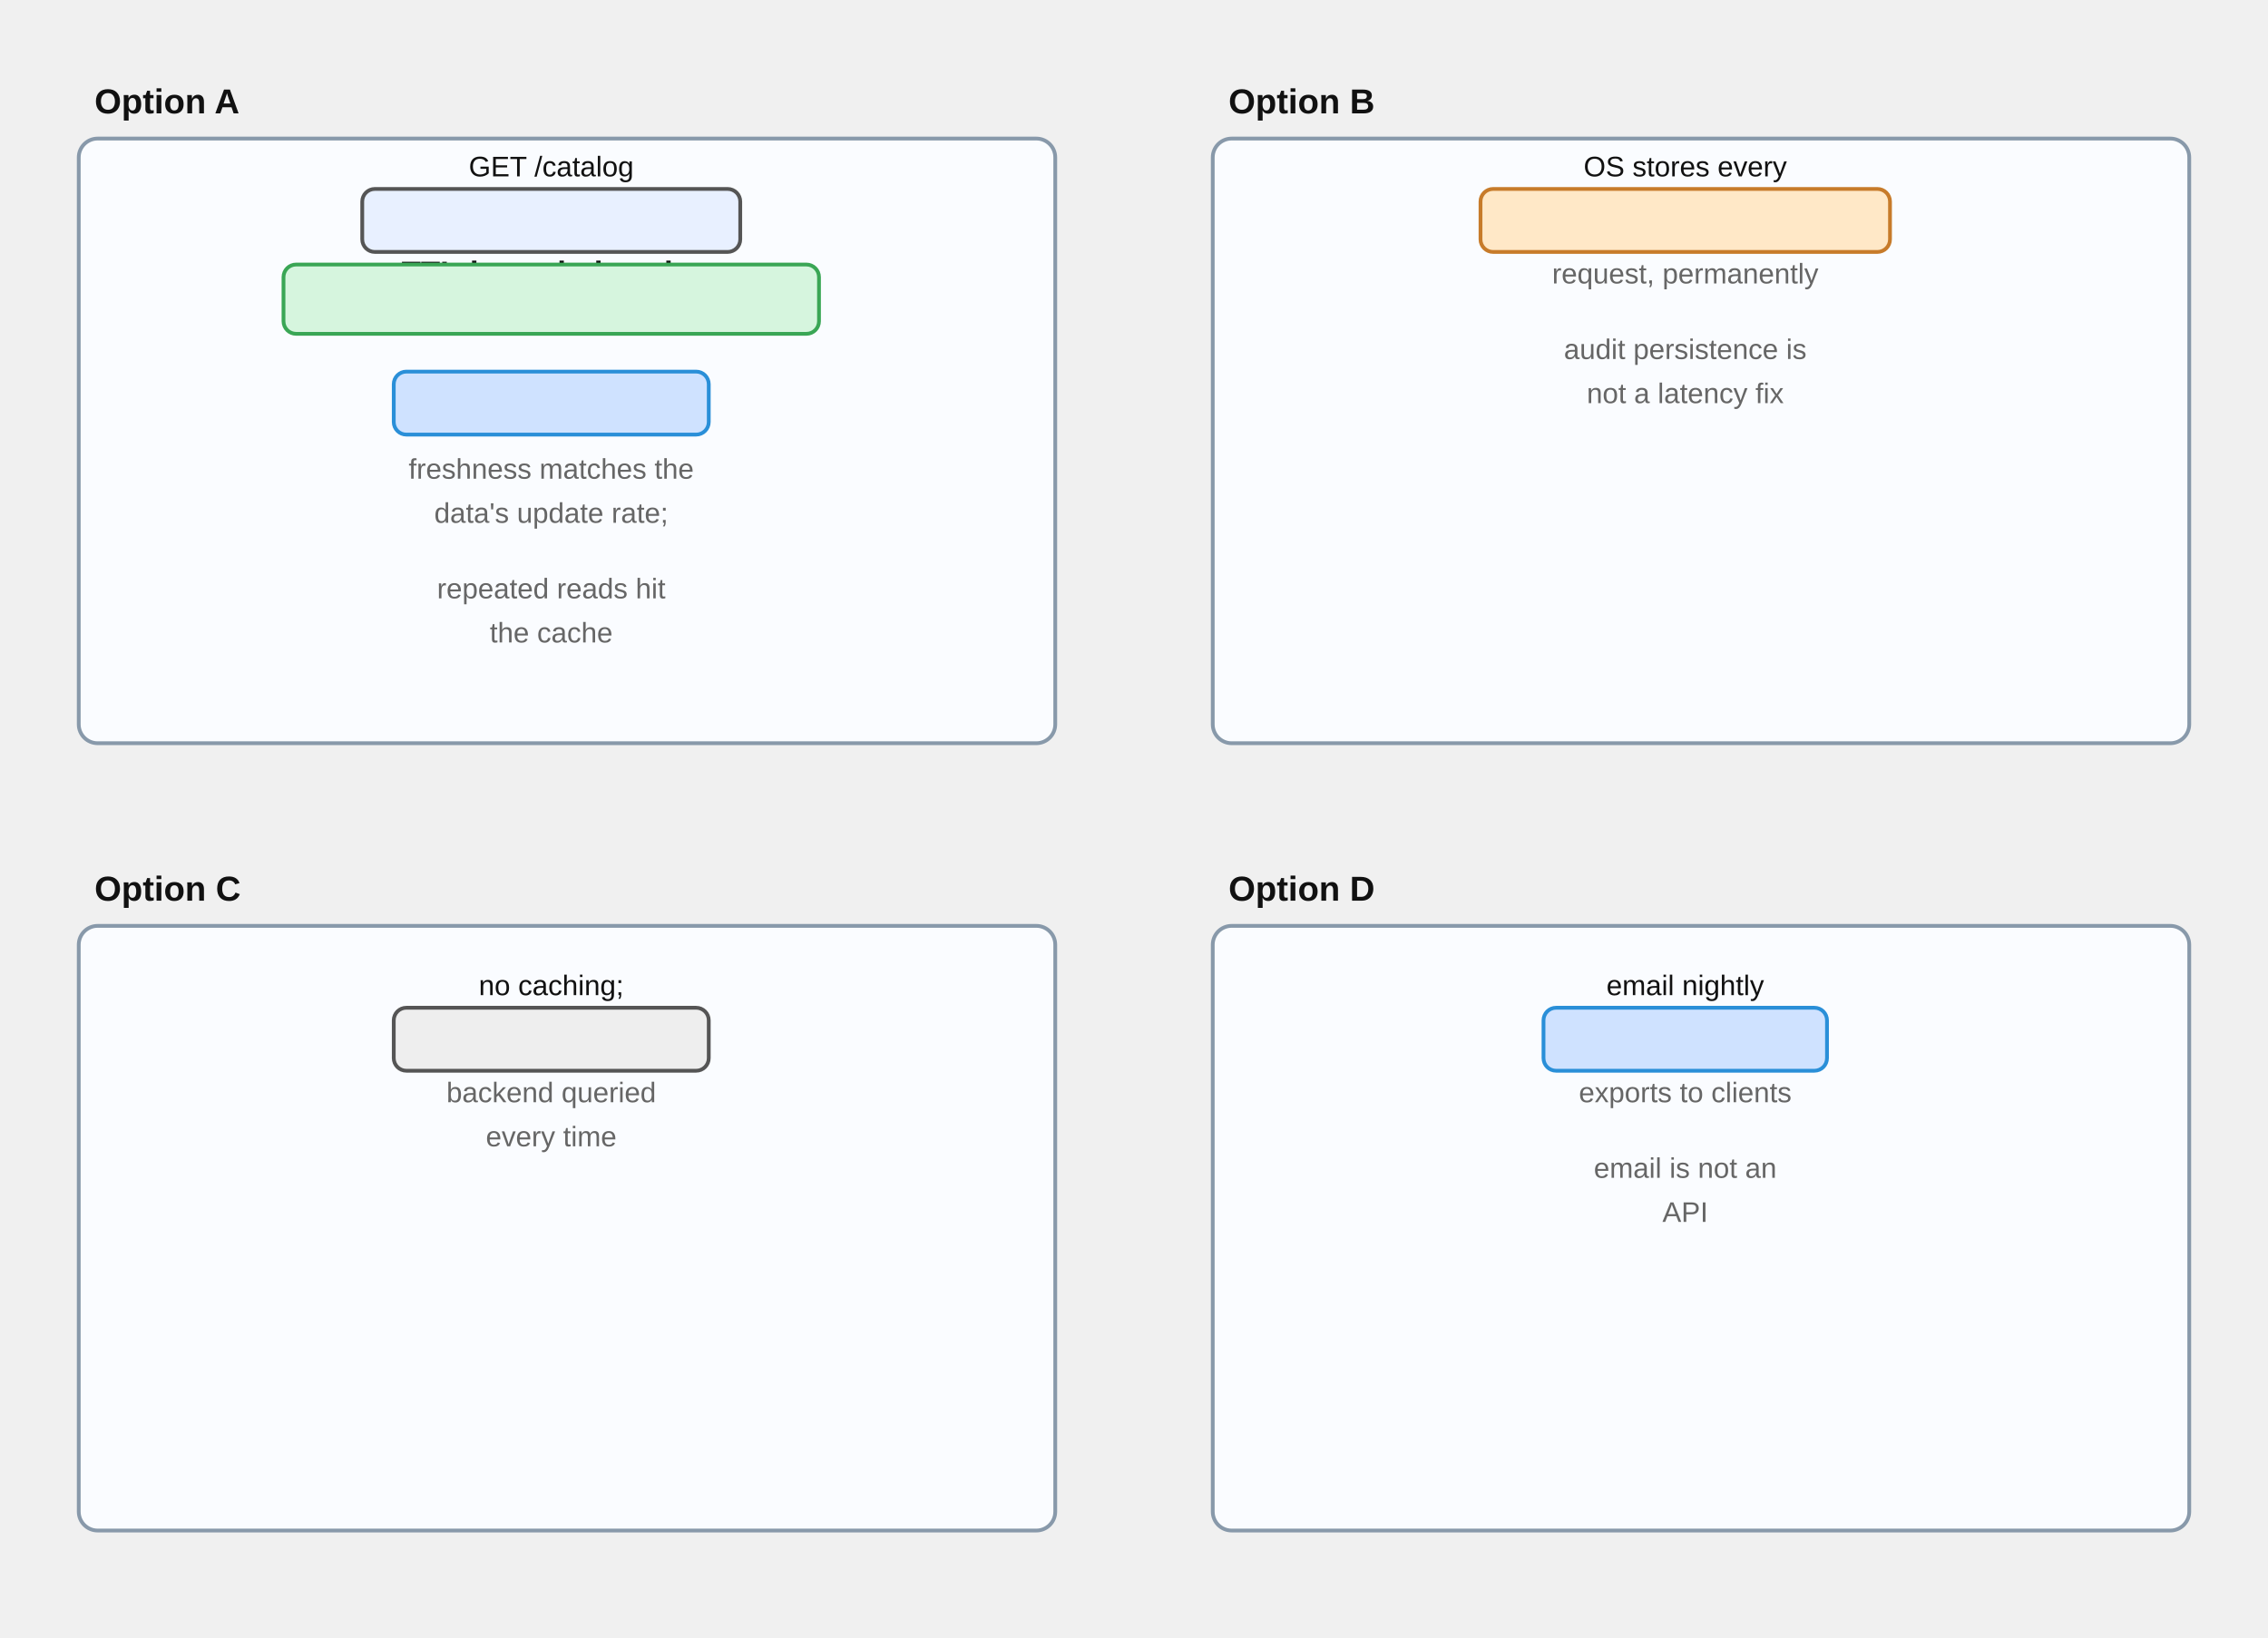
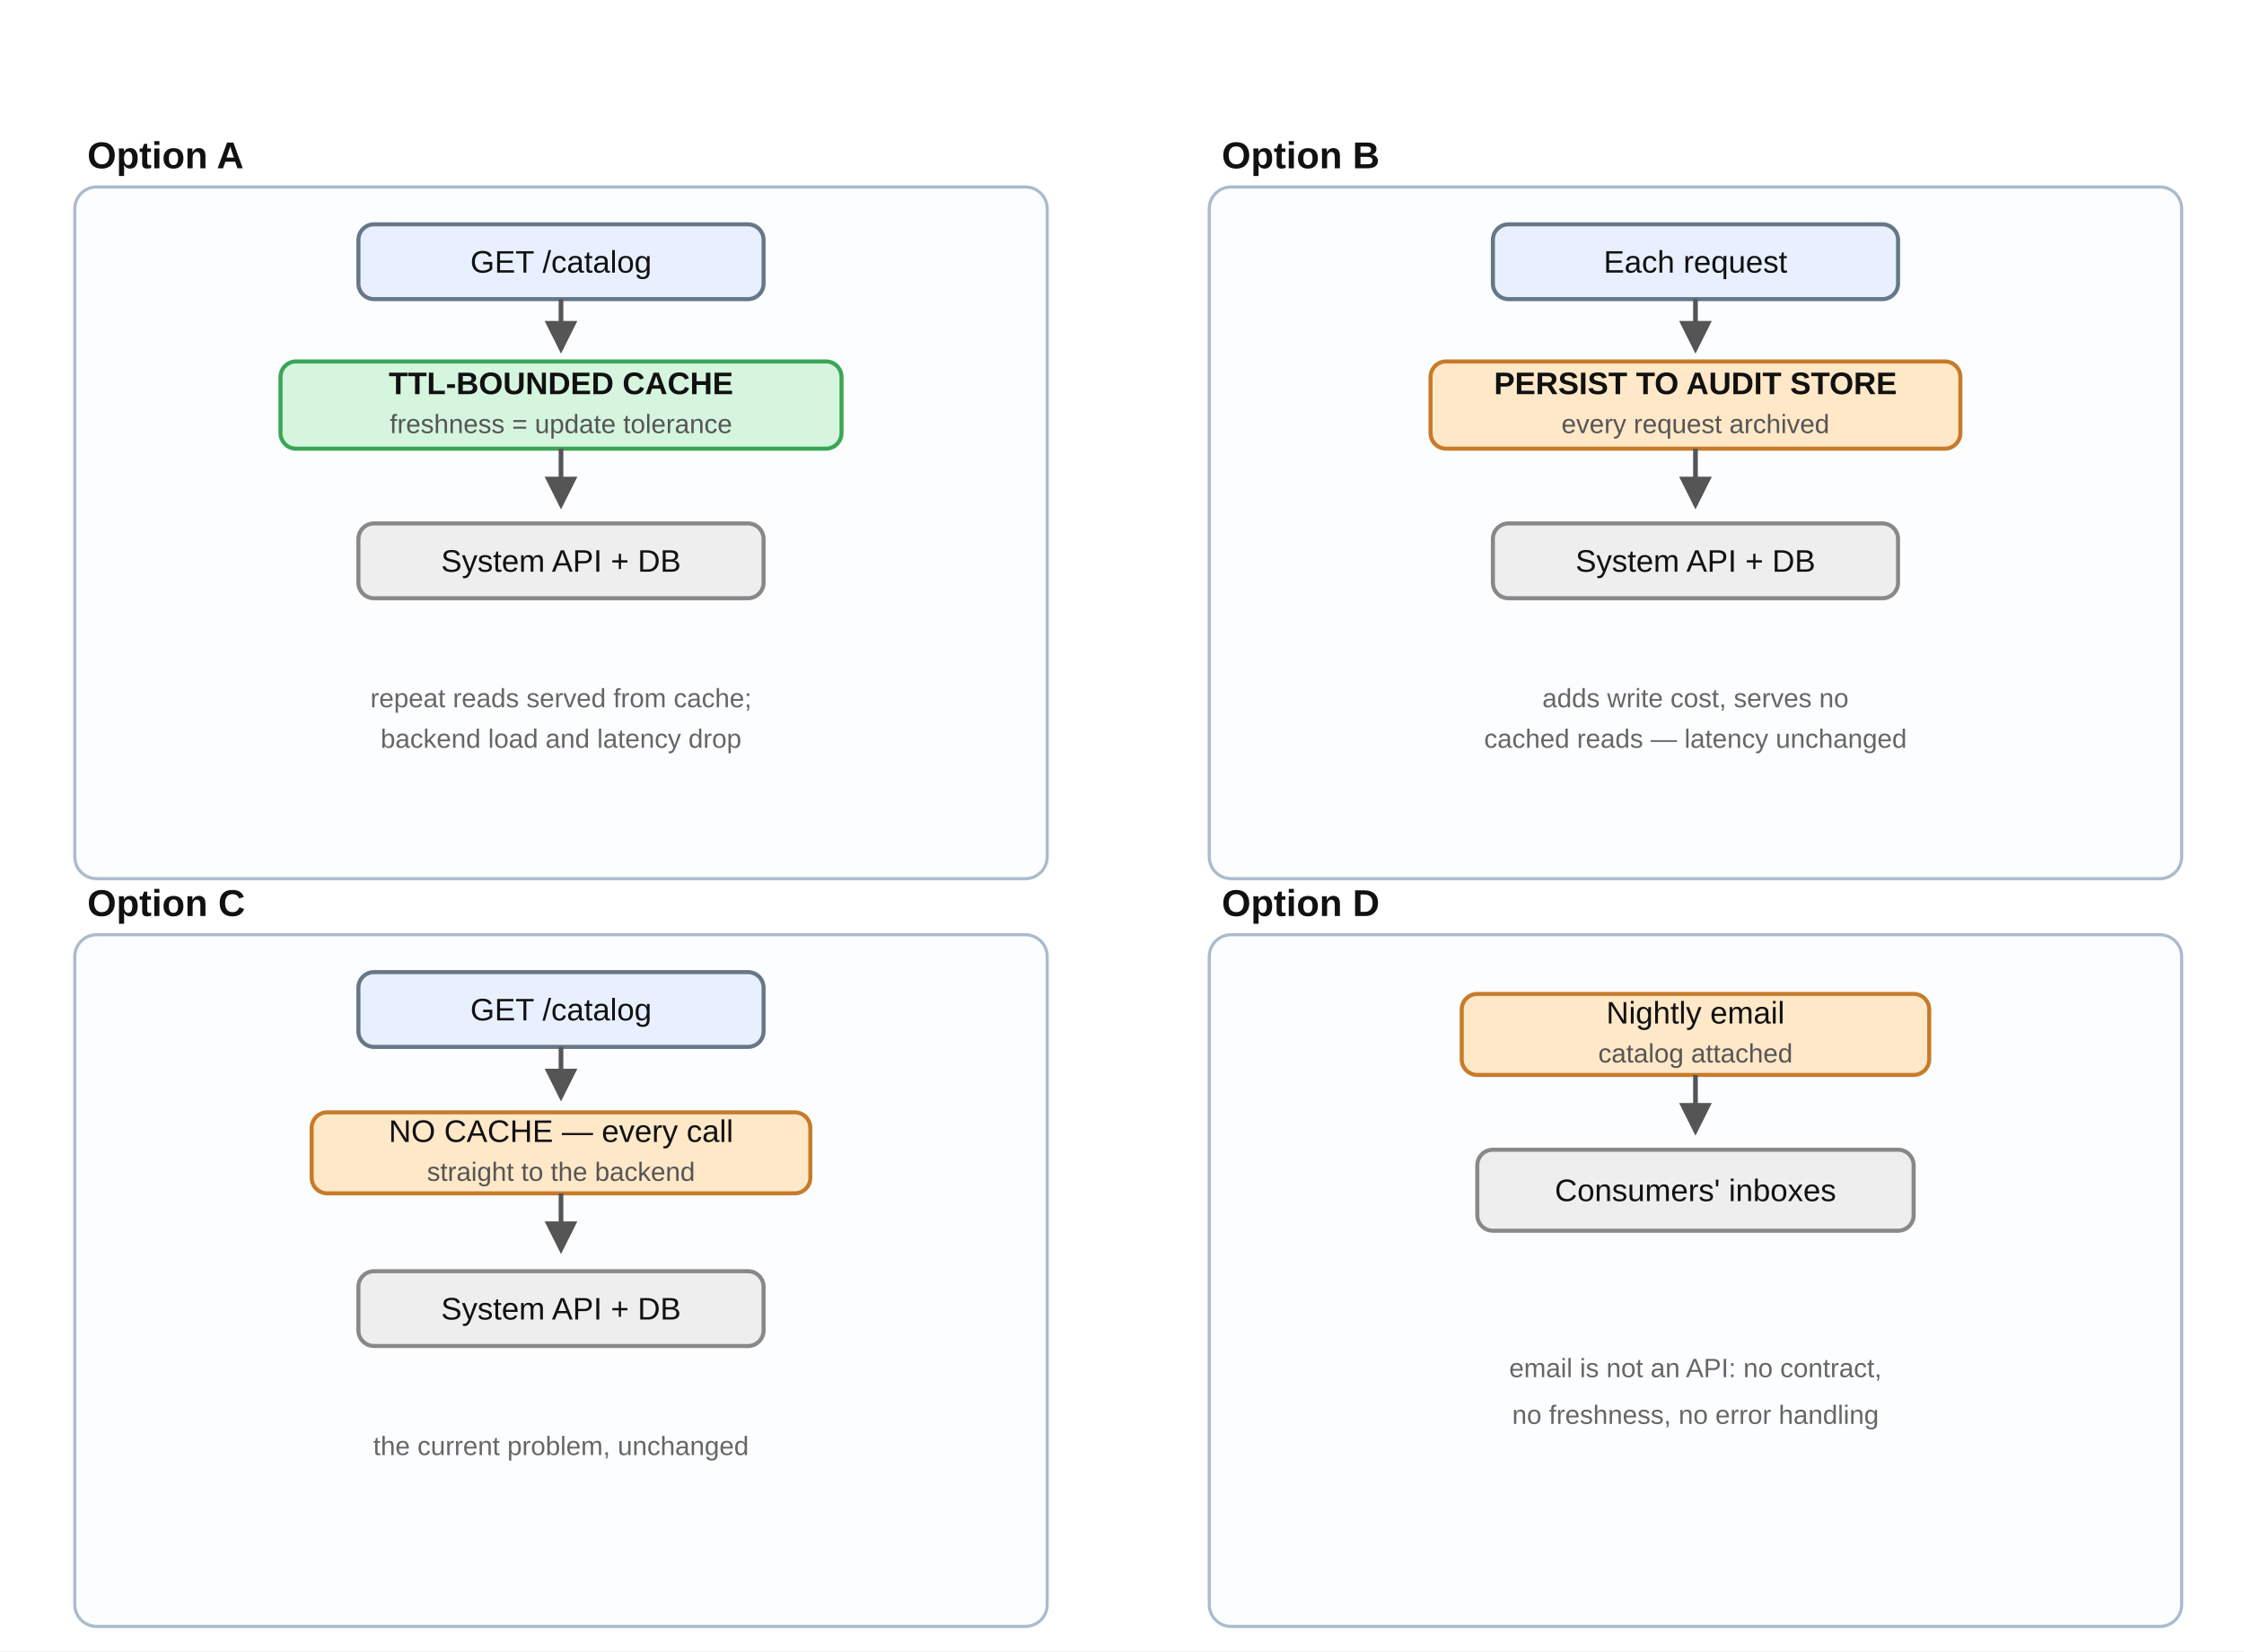
- <svg xmlns="http://www.w3.org/2000/svg" width="720" height="520" viewBox="0 0 720 520" font-family="Arial,sans-serif">
+ <svg xmlns="http://www.w3.org/2000/svg" width="720" height="530" viewBox="0 0 720 530" font-family="Arial,sans-serif">
  <defs>
    <marker id="ah" markerWidth="7" markerHeight="7" refX="6" refY="3.5" orient="auto">
      <path d="M0,0 L7,3.5 L0,7 z" fill="#555" />
    </marker>
  </defs>
-   <text x="30" y="36" text-anchor="start" font-size="11" fill="#111" font-weight="bold">Option A</text>
-   <rect x="25" y="44" width="310" height="192" rx="6" fill="#fafcff" stroke="#8899aa" stroke-width="1.2" />
-   <text x="175" y="56" text-anchor="middle" font-size="9" fill="#111" font-weight="normal">GET /catalog</text>
-   <rect x="115" y="60" width="120" height="20" rx="4" fill="#e8f0ff" stroke="#555" stroke-width="1.2" />
-   <text x="175" y="90" text-anchor="middle" font-size="10" fill="#111" font-weight="bold">TTL-bounded cache</text>
-   <rect x="90" y="84" width="170" height="22" rx="4" fill="#d6f5de" stroke="#3aa655" stroke-width="1.2" />
-   <text x="175" y="124" text-anchor="middle" font-size="9" fill="#111" font-weight="normal">System API</text>
-   <rect x="125" y="118" width="100" height="20" rx="4" fill="#cfe2ff" stroke="#2a8fd8" stroke-width="1.2" />
-   <text x="175" y="152" text-anchor="middle" font-size="9" fill="#666" font-weight="normal">freshness matches the</text>
-   <text x="175" y="166" text-anchor="middle" font-size="9" fill="#666" font-weight="normal">data's update rate;</text>
-   <text x="175" y="190" text-anchor="middle" font-size="9" fill="#666" font-weight="normal">repeated reads hit</text>
-   <text x="175" y="204" text-anchor="middle" font-size="9" fill="#666" font-weight="normal">the cache</text>
-   <text x="390" y="36" text-anchor="start" font-size="11" fill="#111" font-weight="bold">Option B</text>
-   <rect x="385" y="44" width="310" height="192" rx="6" fill="#fafcff" stroke="#8899aa" stroke-width="1.2" />
-   <text x="535" y="56" text-anchor="middle" font-size="9" fill="#111" font-weight="normal">OS stores every</text>
-   <rect x="470" y="60" width="130" height="20" rx="4" fill="#ffe8c7" stroke="#c77b2a" stroke-width="1.2" />
-   <text x="535" y="90" text-anchor="middle" font-size="9" fill="#666" font-weight="normal">request, permanently</text>
-   <text x="535" y="114" text-anchor="middle" font-size="9" fill="#666" font-weight="normal">audit persistence is</text>
-   <text x="535" y="128" text-anchor="middle" font-size="9" fill="#666" font-weight="normal">not a latency fix</text>
-   <text x="30" y="286" text-anchor="start" font-size="11" fill="#111" font-weight="bold">Option C</text>
-   <rect x="25" y="294" width="310" height="192" rx="6" fill="#fafcff" stroke="#8899aa" stroke-width="1.2" />
-   <text x="175" y="316" text-anchor="middle" font-size="9" fill="#111" font-weight="normal">no caching;</text>
-   <rect x="125" y="320" width="100" height="20" rx="4" fill="#eeeeee" stroke="#555" stroke-width="1.2" />
-   <text x="175" y="350" text-anchor="middle" font-size="9" fill="#666" font-weight="normal">backend queried</text>
-   <text x="175" y="364" text-anchor="middle" font-size="9" fill="#666" font-weight="normal">every time</text>
-   <text x="390" y="286" text-anchor="start" font-size="11" fill="#111" font-weight="bold">Option D</text>
-   <rect x="385" y="294" width="310" height="192" rx="6" fill="#fafcff" stroke="#8899aa" stroke-width="1.2" />
-   <text x="535" y="316" text-anchor="middle" font-size="9" fill="#111" font-weight="normal">email nightly</text>
-   <rect x="490" y="320" width="90" height="20" rx="4" fill="#cfe2ff" stroke="#2a8fd8" stroke-width="1.2" />
-   <text x="535" y="350" text-anchor="middle" font-size="9" fill="#666" font-weight="normal">exports to clients</text>
-   <text x="535" y="374" text-anchor="middle" font-size="9" fill="#666" font-weight="normal">email is not an</text>
-   <text x="535" y="388" text-anchor="middle" font-size="9" fill="#666" font-weight="normal">API</text>
+   <rect width="720" height="530" fill="#ffffff" />
+   <text x="28" y="54" font-size="12" font-weight="bold" fill="#111">Option A</text>
+   <rect x="24" y="60" width="312" height="222" rx="7" fill="#fbfdff" stroke="#aabbcc" stroke-width="1" />
+   <rect x="115" y="72" width="130" height="24" rx="5" fill="#e8f0ff" stroke="#667788" stroke-width="1.3" />
+   <text x="180" y="87.5" text-anchor="middle" font-size="10" font-weight="normal" fill="#111">GET /catalog</text>
+   <line x1="180" y1="96" x2="180" y2="112" stroke="#555" stroke-width="1.5" marker-end="url(#ah)" />
+   <rect x="90" y="116" width="180" height="28" rx="5" fill="#d6f5de" stroke="#3aa655" stroke-width="1.3" />
+   <text x="180" y="126.5" text-anchor="middle" font-size="10" font-weight="bold" fill="#111">TTL-BOUNDED CACHE</text>
+   <text x="180" y="139" text-anchor="middle" font-size="8.5" fill="#555">freshness = update tolerance</text>
+   <line x1="180" y1="144" x2="180" y2="162" stroke="#555" stroke-width="1.5" marker-end="url(#ah)" />
+   <rect x="115" y="168" width="130" height="24" rx="5" fill="#eeeeee" stroke="#888888" stroke-width="1.3" />
+   <text x="180" y="183.5" text-anchor="middle" font-size="10" font-weight="normal" fill="#111">System API + DB</text>
+   <text x="180" y="227" text-anchor="middle" font-size="8.5" fill="#666">repeat reads served from cache;</text>
+   <text x="180" y="240" text-anchor="middle" font-size="8.5" fill="#666">backend load and latency drop</text>
+   <text x="392" y="54" font-size="12" font-weight="bold" fill="#111">Option B</text>
+   <rect x="388" y="60" width="312" height="222" rx="7" fill="#fbfdff" stroke="#aabbcc" stroke-width="1" />
+   <rect x="479" y="72" width="130" height="24" rx="5" fill="#e8f0ff" stroke="#667788" stroke-width="1.3" />
+   <text x="544" y="87.5" text-anchor="middle" font-size="10" font-weight="normal" fill="#111">Each request</text>
+   <line x1="544" y1="96" x2="544" y2="112" stroke="#555" stroke-width="1.5" marker-end="url(#ah)" />
+   <rect x="459" y="116" width="170" height="28" rx="5" fill="#ffe8c7" stroke="#c77b2a" stroke-width="1.3" />
+   <text x="544" y="126.5" text-anchor="middle" font-size="10" font-weight="bold" fill="#111">PERSIST TO AUDIT STORE</text>
+   <text x="544" y="139" text-anchor="middle" font-size="8.5" fill="#555">every request archived</text>
+   <line x1="544" y1="144" x2="544" y2="162" stroke="#555" stroke-width="1.5" marker-end="url(#ah)" />
+   <rect x="479" y="168" width="130" height="24" rx="5" fill="#eeeeee" stroke="#888888" stroke-width="1.3" />
+   <text x="544" y="183.5" text-anchor="middle" font-size="10" font-weight="normal" fill="#111">System API + DB</text>
+   <text x="544" y="227" text-anchor="middle" font-size="8.5" fill="#666">adds write cost, serves no</text>
+   <text x="544" y="240" text-anchor="middle" font-size="8.5" fill="#666">cached reads — latency unchanged</text>
+   <text x="28" y="294" font-size="12" font-weight="bold" fill="#111">Option C</text>
+   <rect x="24" y="300" width="312" height="222" rx="7" fill="#fbfdff" stroke="#aabbcc" stroke-width="1" />
+   <rect x="115" y="312" width="130" height="24" rx="5" fill="#e8f0ff" stroke="#667788" stroke-width="1.3" />
+   <text x="180" y="327.5" text-anchor="middle" font-size="10" font-weight="normal" fill="#111">GET /catalog</text>
+   <line x1="180" y1="336" x2="180" y2="352" stroke="#555" stroke-width="1.5" marker-end="url(#ah)" />
+   <rect x="100" y="357" width="160" height="26" rx="5" fill="#ffe8c7" stroke="#c77b2a" stroke-width="1.3" />
+   <text x="180" y="366.5" text-anchor="middle" font-size="10" font-weight="normal" fill="#111">NO CACHE — every call</text>
+   <text x="180" y="379" text-anchor="middle" font-size="8.5" fill="#555">straight to the backend</text>
+   <line x1="180" y1="383" x2="180" y2="401" stroke="#555" stroke-width="1.5" marker-end="url(#ah)" />
+   <rect x="115" y="408" width="130" height="24" rx="5" fill="#eeeeee" stroke="#888888" stroke-width="1.3" />
+   <text x="180" y="423.5" text-anchor="middle" font-size="10" font-weight="normal" fill="#111">System API + DB</text>
+   <text x="180" y="467" text-anchor="middle" font-size="8.5" fill="#666">the current problem, unchanged</text>
+   <text x="392" y="294" font-size="12" font-weight="bold" fill="#111">Option D</text>
+   <rect x="388" y="300" width="312" height="222" rx="7" fill="#fbfdff" stroke="#aabbcc" stroke-width="1" />
+   <rect x="469" y="319" width="150" height="26" rx="5" fill="#ffe8c7" stroke="#c77b2a" stroke-width="1.3" />
+   <text x="544" y="328.5" text-anchor="middle" font-size="10" font-weight="normal" fill="#111">Nightly email</text>
+   <text x="544" y="341" text-anchor="middle" font-size="8.5" fill="#555">catalog attached</text>
+   <line x1="544" y1="345" x2="544" y2="363" stroke="#555" stroke-width="1.5" marker-end="url(#ah)" />
+   <rect x="474" y="369" width="140" height="26" rx="5" fill="#eeeeee" stroke="#888888" stroke-width="1.3" />
+   <text x="544" y="385.5" text-anchor="middle" font-size="10" font-weight="normal" fill="#111">Consumers' inboxes</text>
+   <text x="544" y="442" text-anchor="middle" font-size="8.5" fill="#666">email is not an API: no contract,</text>
+   <text x="544" y="457" text-anchor="middle" font-size="8.5" fill="#666">no freshness, no error handling</text>
</svg>
